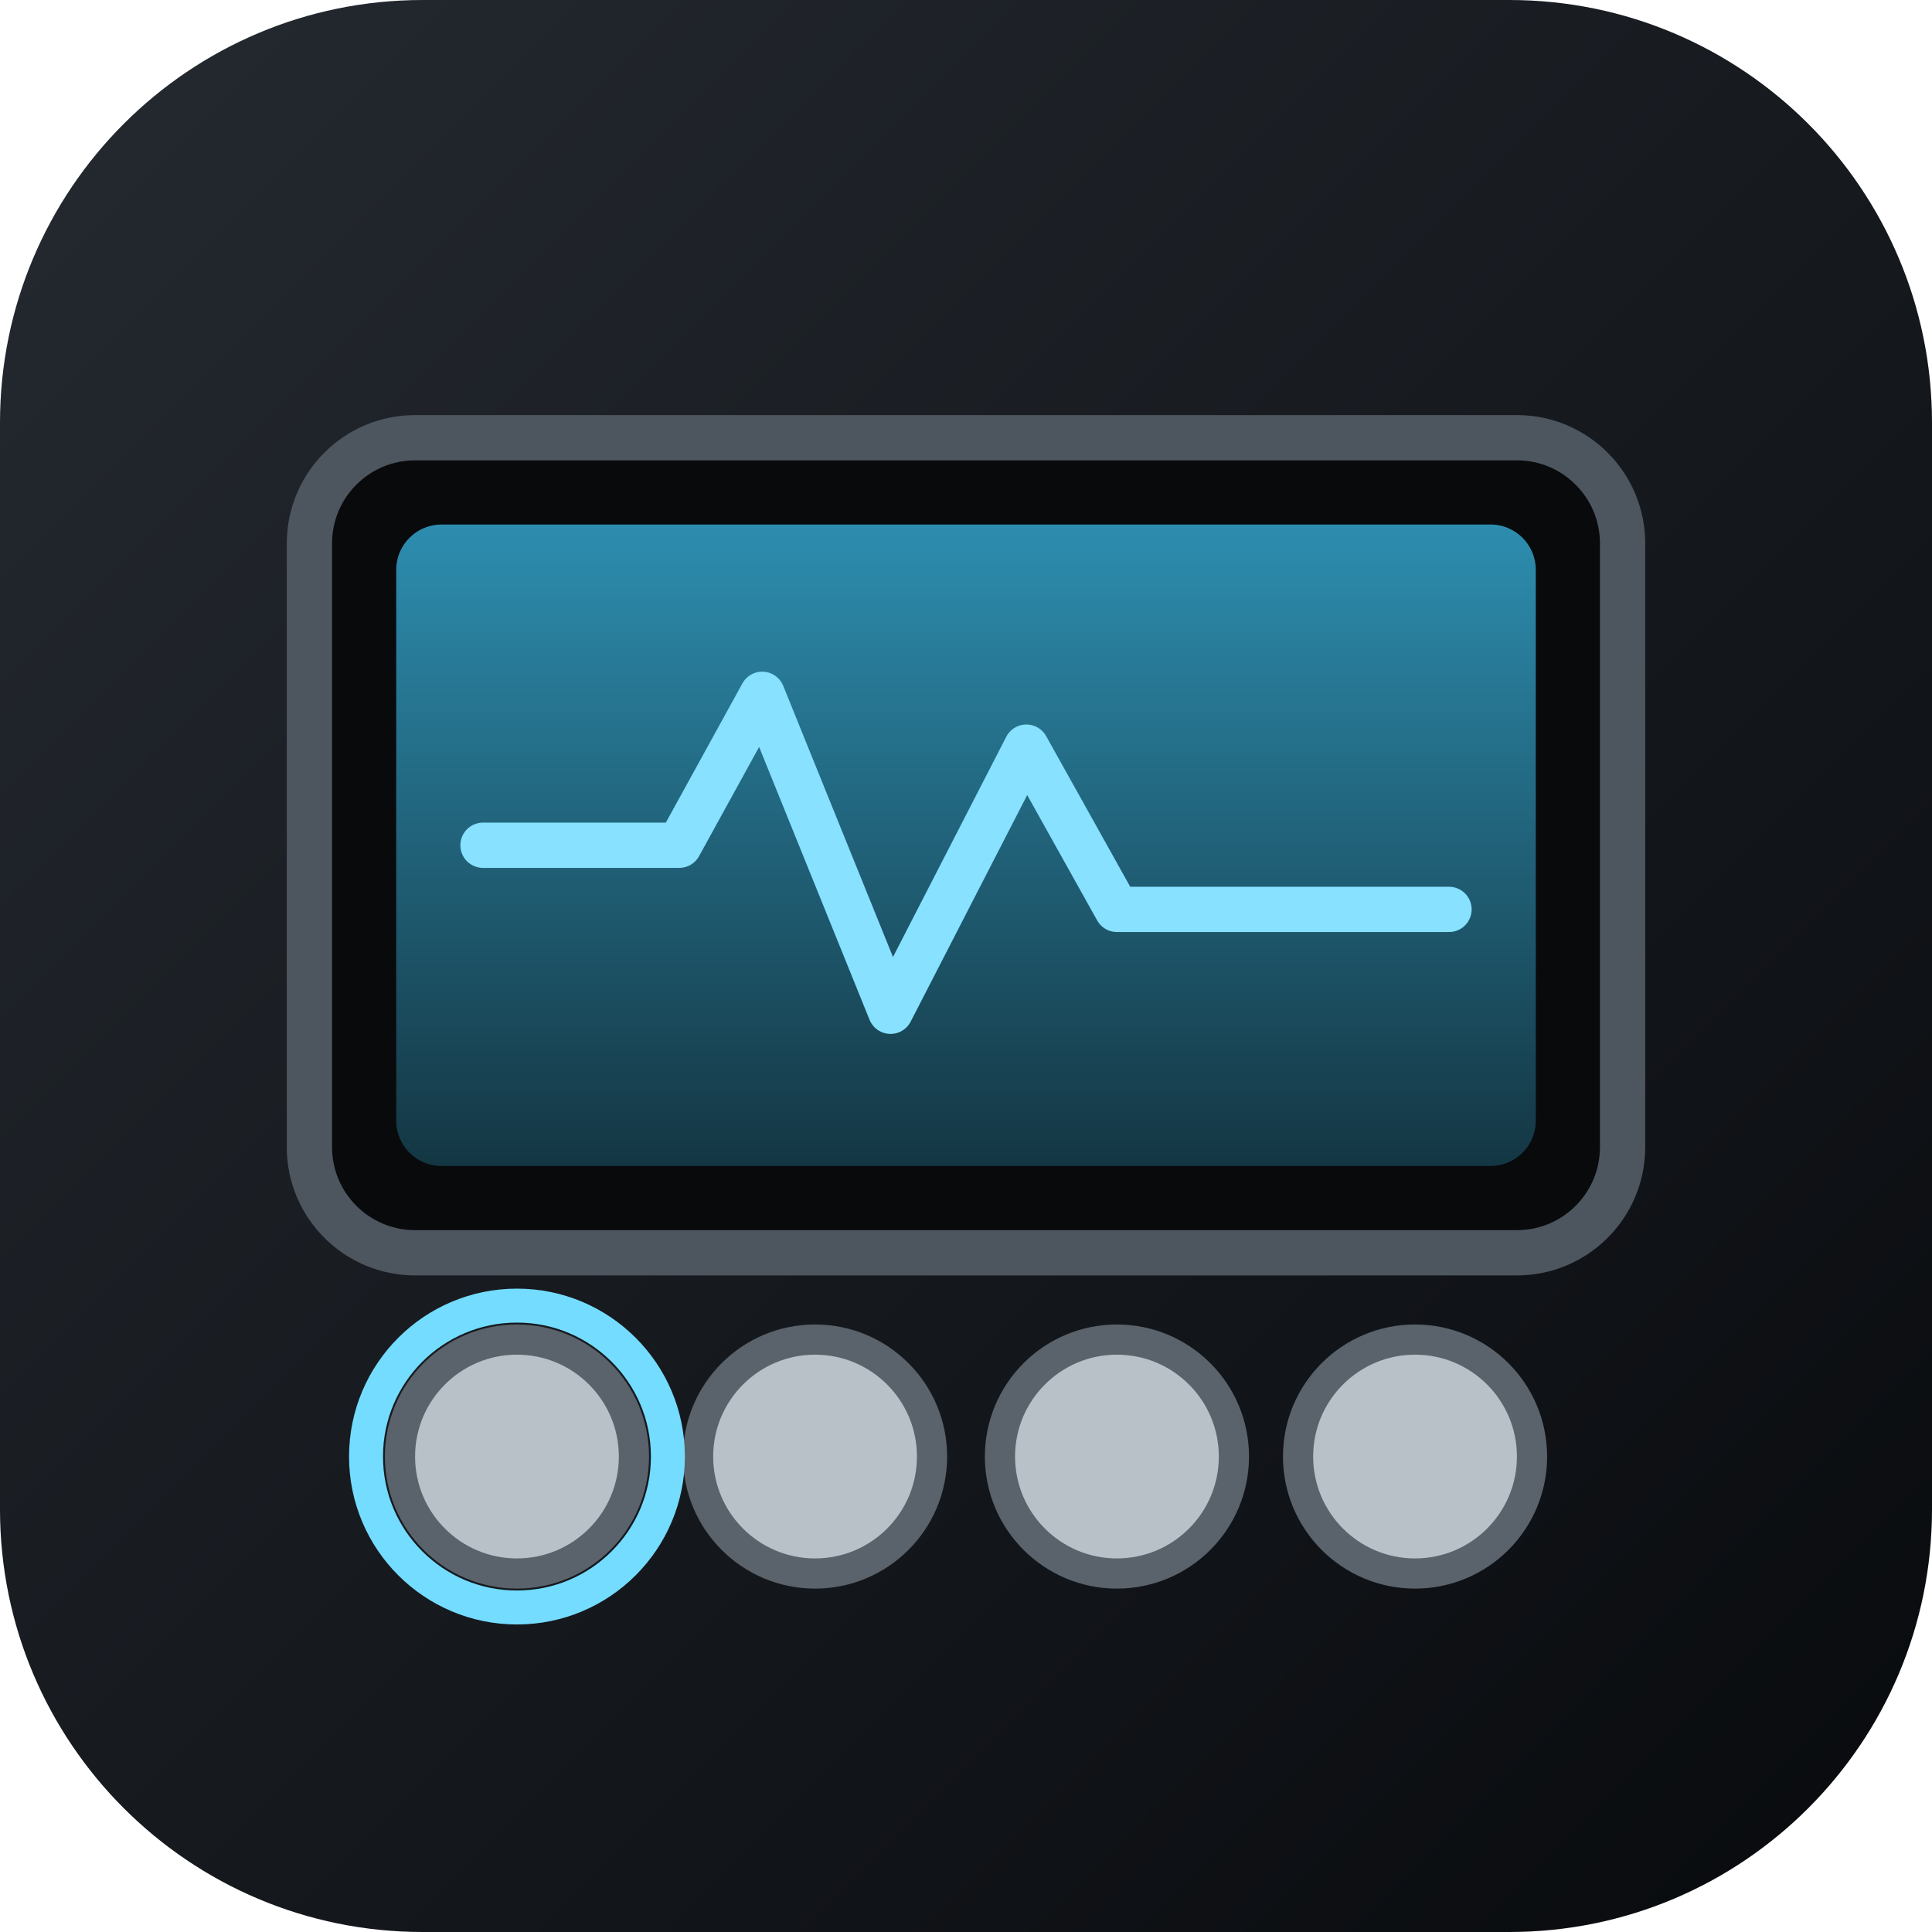
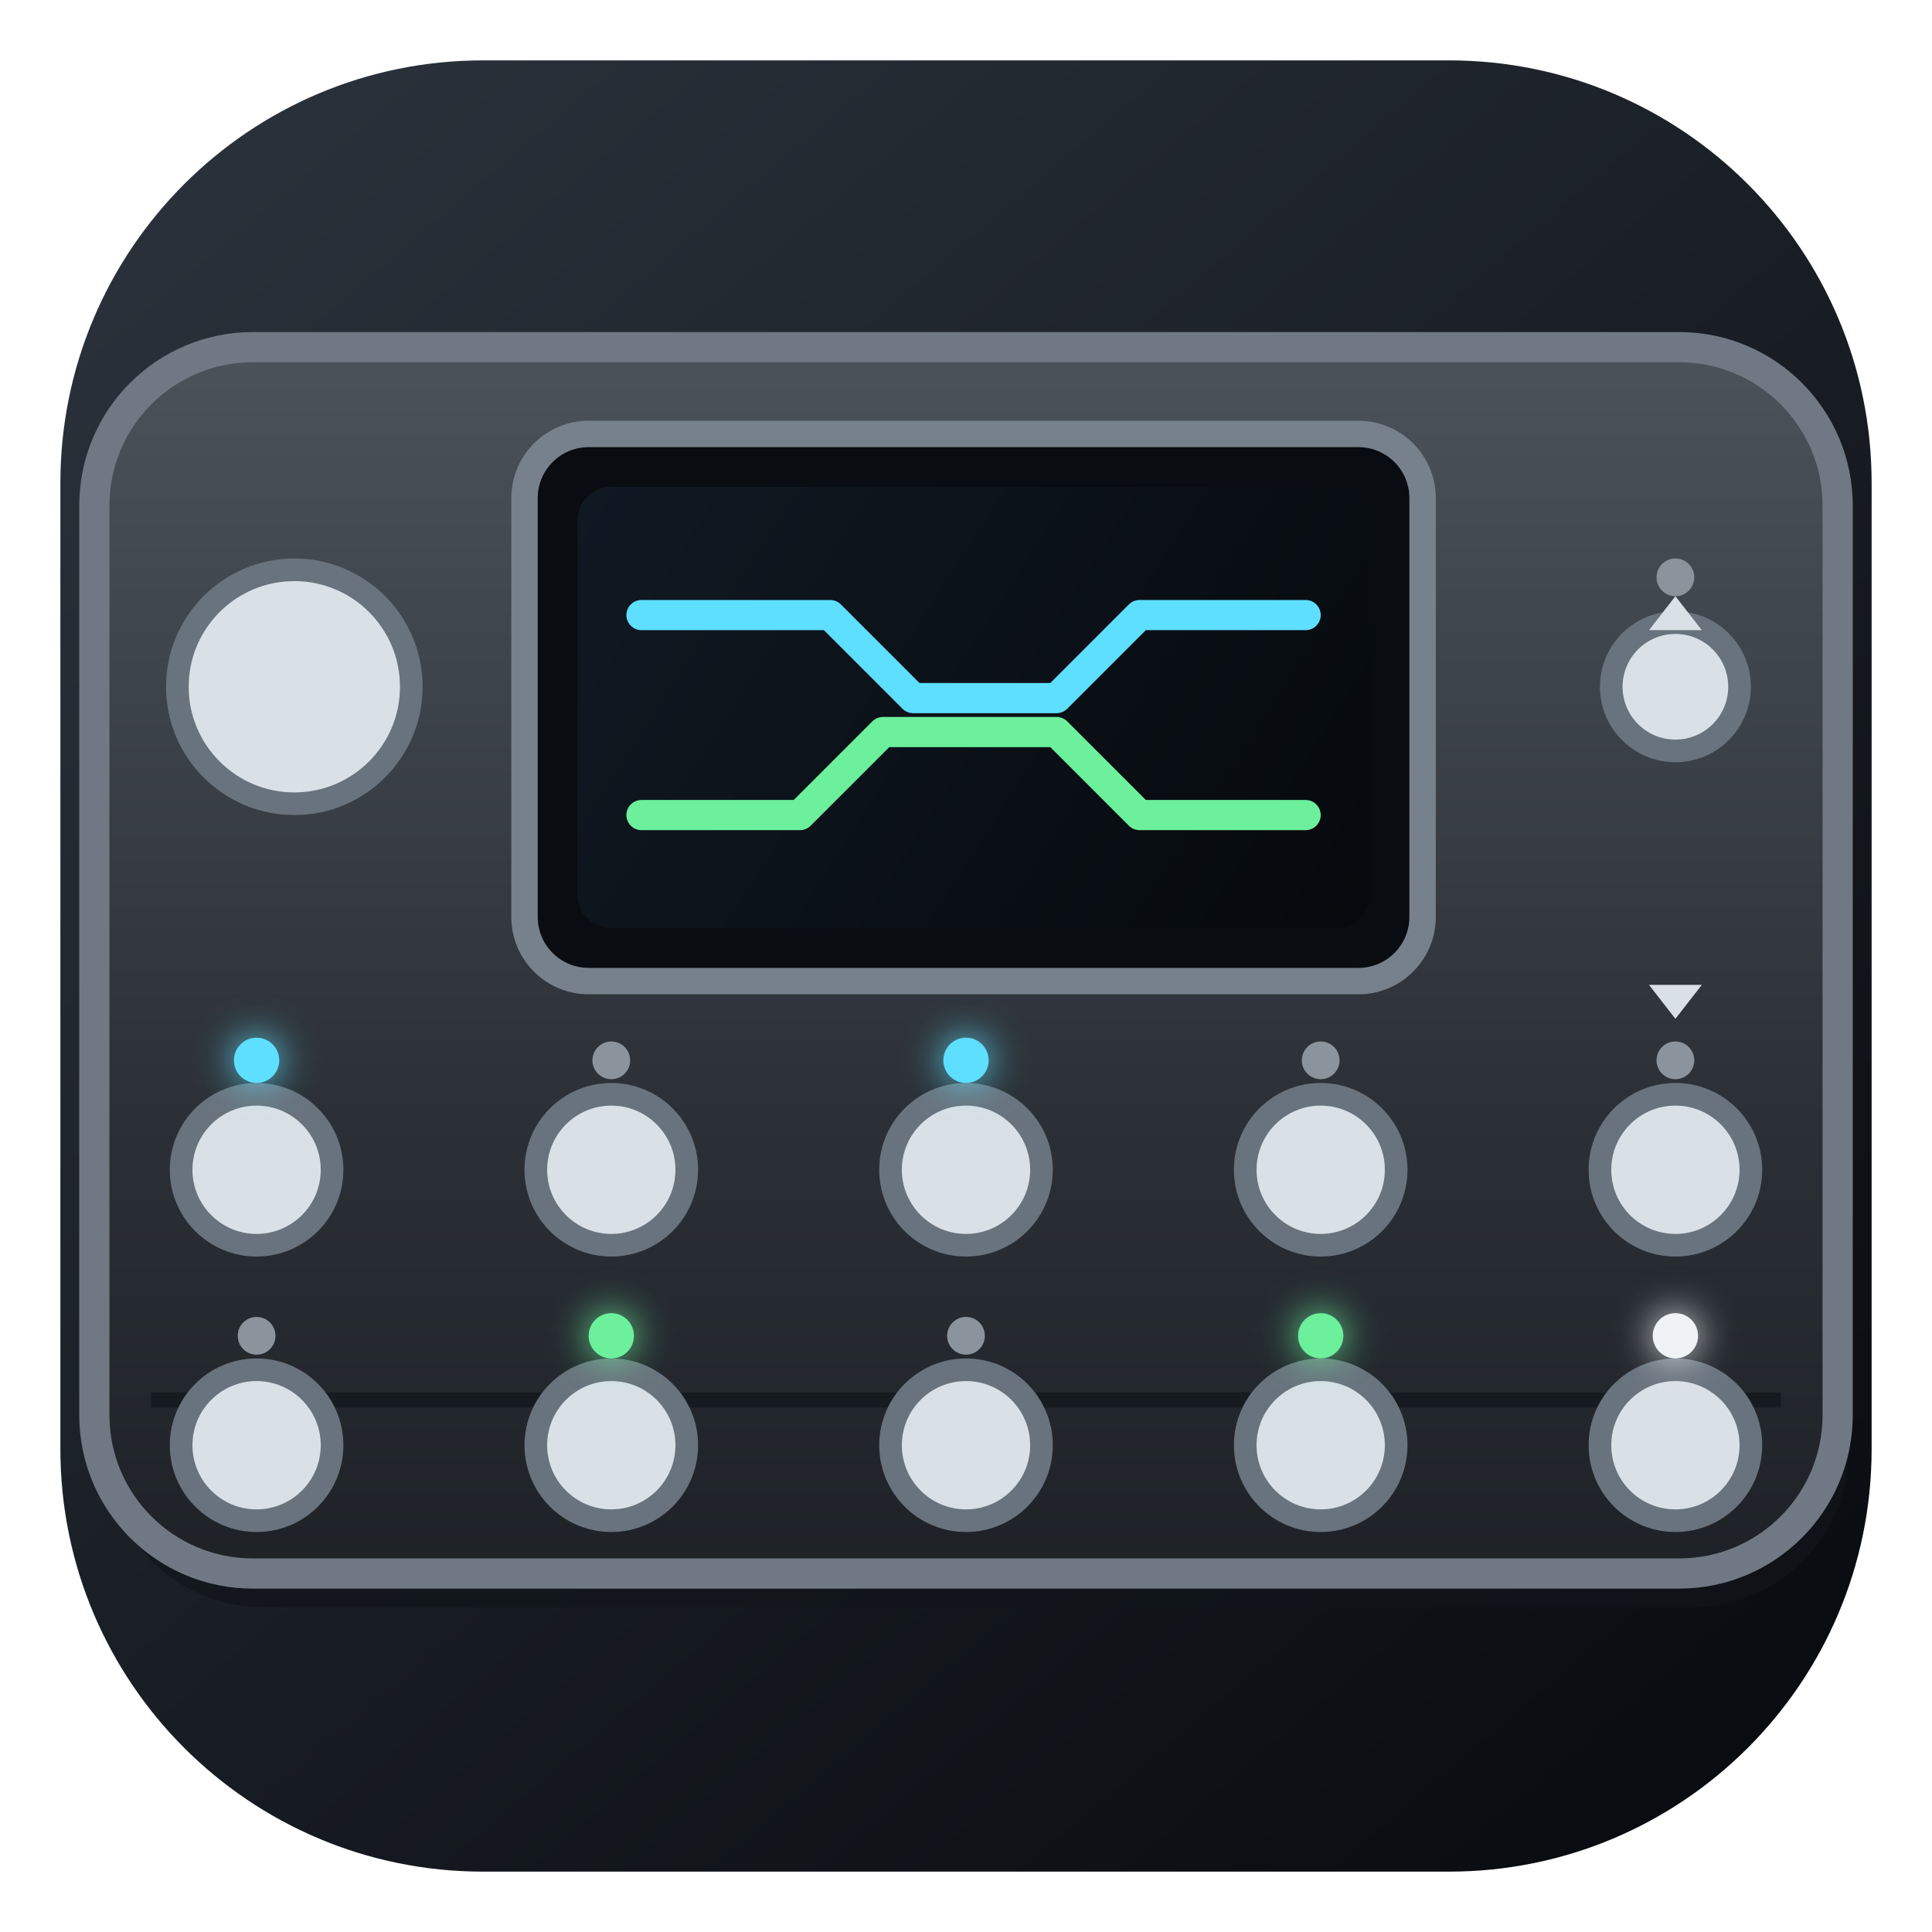
- <svg xmlns="http://www.w3.org/2000/svg" viewBox="0 0 512 512">
+ <svg xmlns="http://www.w3.org/2000/svg" viewBox="0 0 512 512" role="img" aria-labelledby="title desc">
  <defs>
-     <linearGradient id="bg" x1="0" y1="0" x2="1" y2="1">
-       <stop offset="0" stop-color="#252a31" />
-       <stop offset="1" stop-color="#080a0d" />
+     <linearGradient id="back" x1="70" y1="45" x2="440" y2="480" gradientUnits="userSpaceOnUse">
+       <stop stop-color="#293039" />
+       <stop offset="1" stop-color="#090c10" />
    </linearGradient>
-     <linearGradient id="screen" x1="0" y1="0" x2="0" y2="1">
-       <stop offset="0" stop-color="#2d8daf" />
-       <stop offset="1" stop-color="#143643" />
+     <linearGradient id="deck" x1="256" y1="82" x2="256" y2="452" gradientUnits="userSpaceOnUse">
+       <stop stop-color="#4d545c" />
+       <stop offset=".58" stop-color="#2b3036" />
+       <stop offset="1" stop-color="#1a1e23" />
    </linearGradient>
+     <linearGradient id="screen" x1="153" y1="124" x2="369" y2="263" gradientUnits="userSpaceOnUse">
+       <stop stop-color="#101923" />
+       <stop offset="1" stop-color="#05080b" />
+     </linearGradient>
+     <filter id="glow" x="-90%" y="-90%" width="280%" height="280%">
+       <feGaussianBlur stdDeviation="5" result="blur" />
+       <feMerge>
+         <feMergeNode in="blur" />
+         <feMergeNode in="SourceGraphic" />
+       </feMerge>
+     </filter>
  </defs>
-   <rect width="512" height="512" rx="112" fill="url(#bg)" />
-   <rect x="82" y="116" width="348" height="216" rx="28" fill="#080a0c" stroke="#4d555f" stroke-width="12" />
-   <rect x="105" y="139" width="302" height="170" rx="12" fill="url(#screen)" />
-   <path d="M128 224h52l22-40 34 84 36-70 24 43h88" fill="none" stroke="#87e1ff" stroke-width="12" stroke-linecap="round" stroke-linejoin="round" />
-   <g fill="#b8c0c8" stroke="#5a626b" stroke-width="8">
-     <circle cx="137" cy="386" r="31" />
-     <circle cx="216" cy="386" r="31" />
-     <circle cx="296" cy="386" r="31" />
-     <circle cx="375" cy="386" r="31" />
+   <rect x="16" y="16" width="480" height="480" rx="112" fill="url(#back)" />
+   <rect x="28" y="101" width="462" height="325" rx="42" fill="#11151a" opacity=".72" />
+   <rect x="25" y="92" width="462" height="325" rx="42" fill="url(#deck)" stroke="#707983" stroke-width="8" />
+   <path d="M40 371h432" stroke="#11151a" stroke-width="4" opacity=".7" />
+   <rect x="139" y="115" width="238" height="145" rx="17" fill="#090c10" stroke="#77818b" stroke-width="7" />
+   <rect x="153" y="129" width="210" height="117" rx="9" fill="url(#screen)" />
+   <g fill="none" stroke-linecap="round" stroke-linejoin="round">
+     <path d="M170 163h50l22 22h38l22-22h44" stroke="#5edfff" stroke-width="8" />
+     <path d="M170 216h42l22-22h46l22 22h44" stroke="#6cf09b" stroke-width="8" />
  </g>
-   <circle cx="137" cy="386" r="40" fill="none" stroke="#73dcff" stroke-width="9" />
+   <g fill="#d9e0e6" stroke="#69737d" stroke-width="6">
+     <circle cx="78" cy="182" r="31" />
+     <circle cx="444" cy="182" r="17" />
+     <circle cx="68" cy="310" r="20" />
+     <circle cx="162" cy="310" r="20" />
+     <circle cx="256" cy="310" r="20" />
+     <circle cx="350" cy="310" r="20" />
+     <circle cx="444" cy="310" r="20" />
+     <circle cx="68" cy="383" r="20" />
+     <circle cx="162" cy="383" r="20" />
+     <circle cx="256" cy="383" r="20" />
+     <circle cx="350" cy="383" r="20" />
+     <circle cx="444" cy="383" r="20" />
+   </g>
+   <g fill="#8b949d">
+     <circle cx="68" cy="281" r="5" />
+     <circle cx="162" cy="281" r="5" />
+     <circle cx="256" cy="281" r="5" />
+     <circle cx="350" cy="281" r="5" />
+     <circle cx="444" cy="153" r="5" />
+     <circle cx="444" cy="281" r="5" />
+     <circle cx="68" cy="354" r="5" />
+     <circle cx="162" cy="354" r="5" />
+     <circle cx="256" cy="354" r="5" />
+     <circle cx="350" cy="354" r="5" />
+     <circle cx="444" cy="354" r="5" />
+   </g>
+   <path d="M444 158l-7 9h14Zm0 112l-7-9h14Z" fill="#d9e0e6" />
+   <g filter="url(#glow)">
+     <g fill="#5edfff">
+       <circle cx="68" cy="281" r="6" />
+       <circle cx="256" cy="281" r="6" />
+     </g>
+     <g fill="#6cf09b">
+       <circle cx="162" cy="354" r="6" />
+       <circle cx="350" cy="354" r="6" />
+     </g>
+     <circle cx="444" cy="354" r="6" fill="#f0f3f5" />
+   </g>
</svg>
